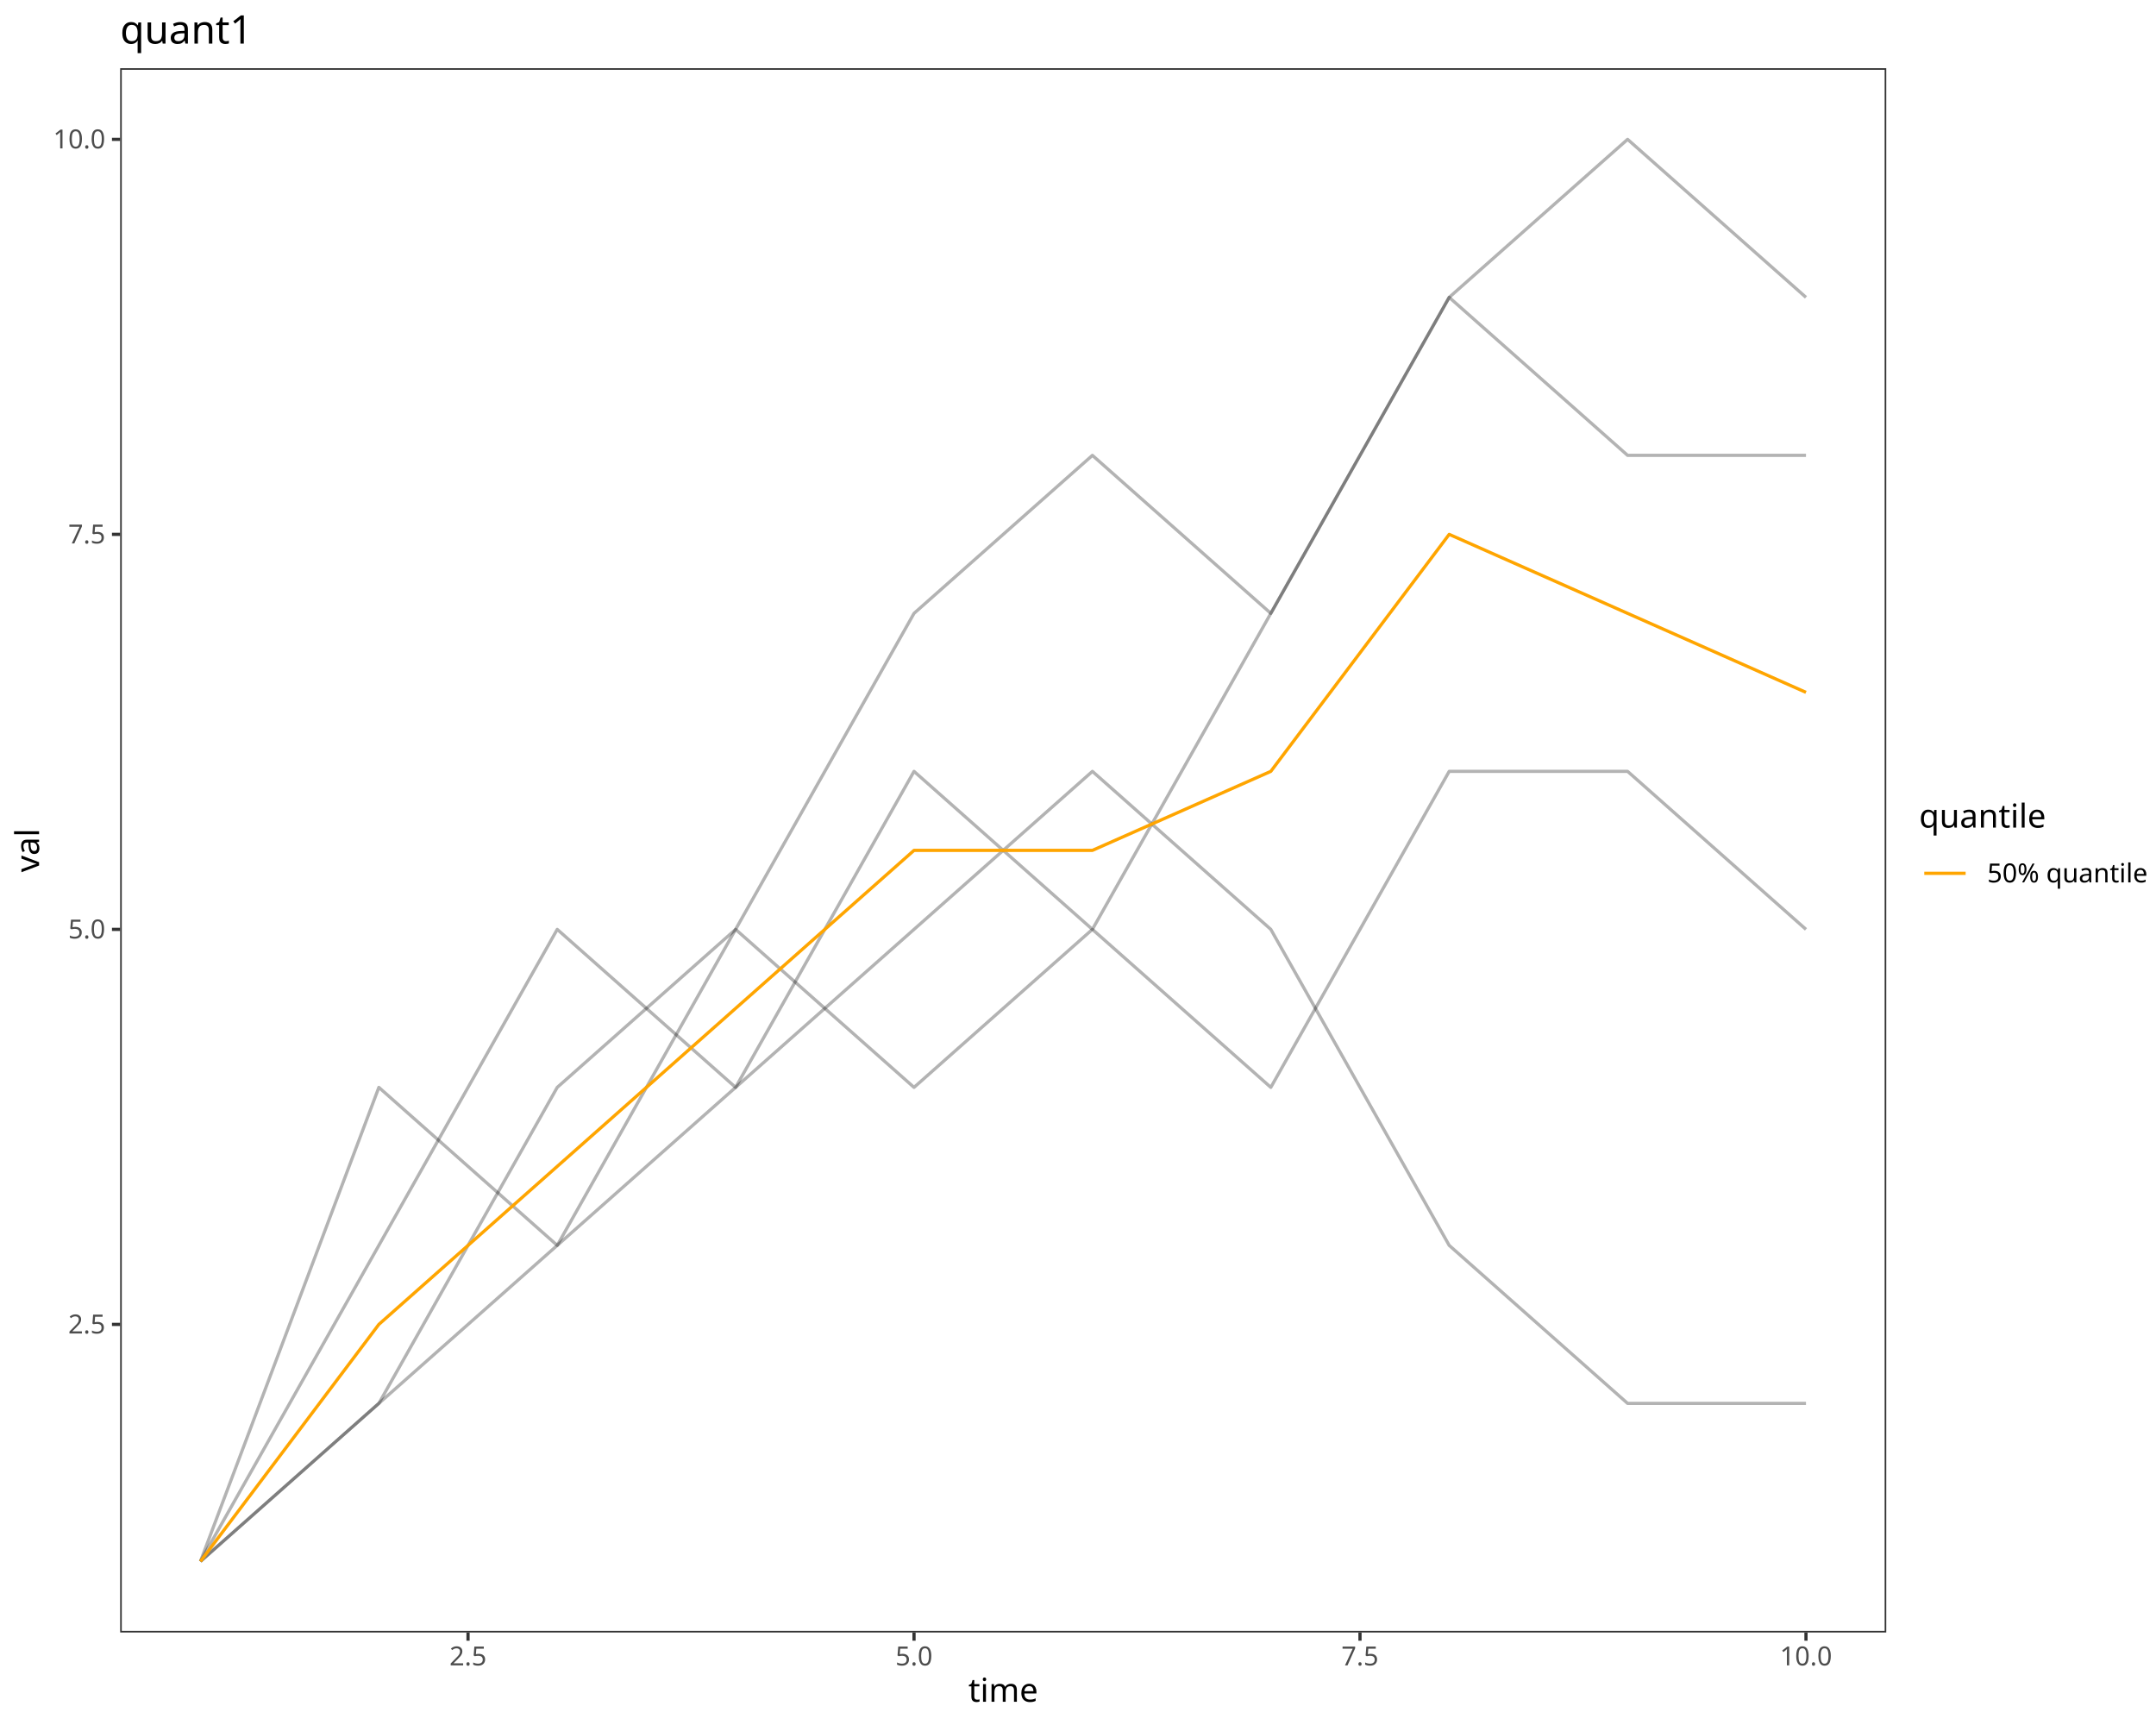
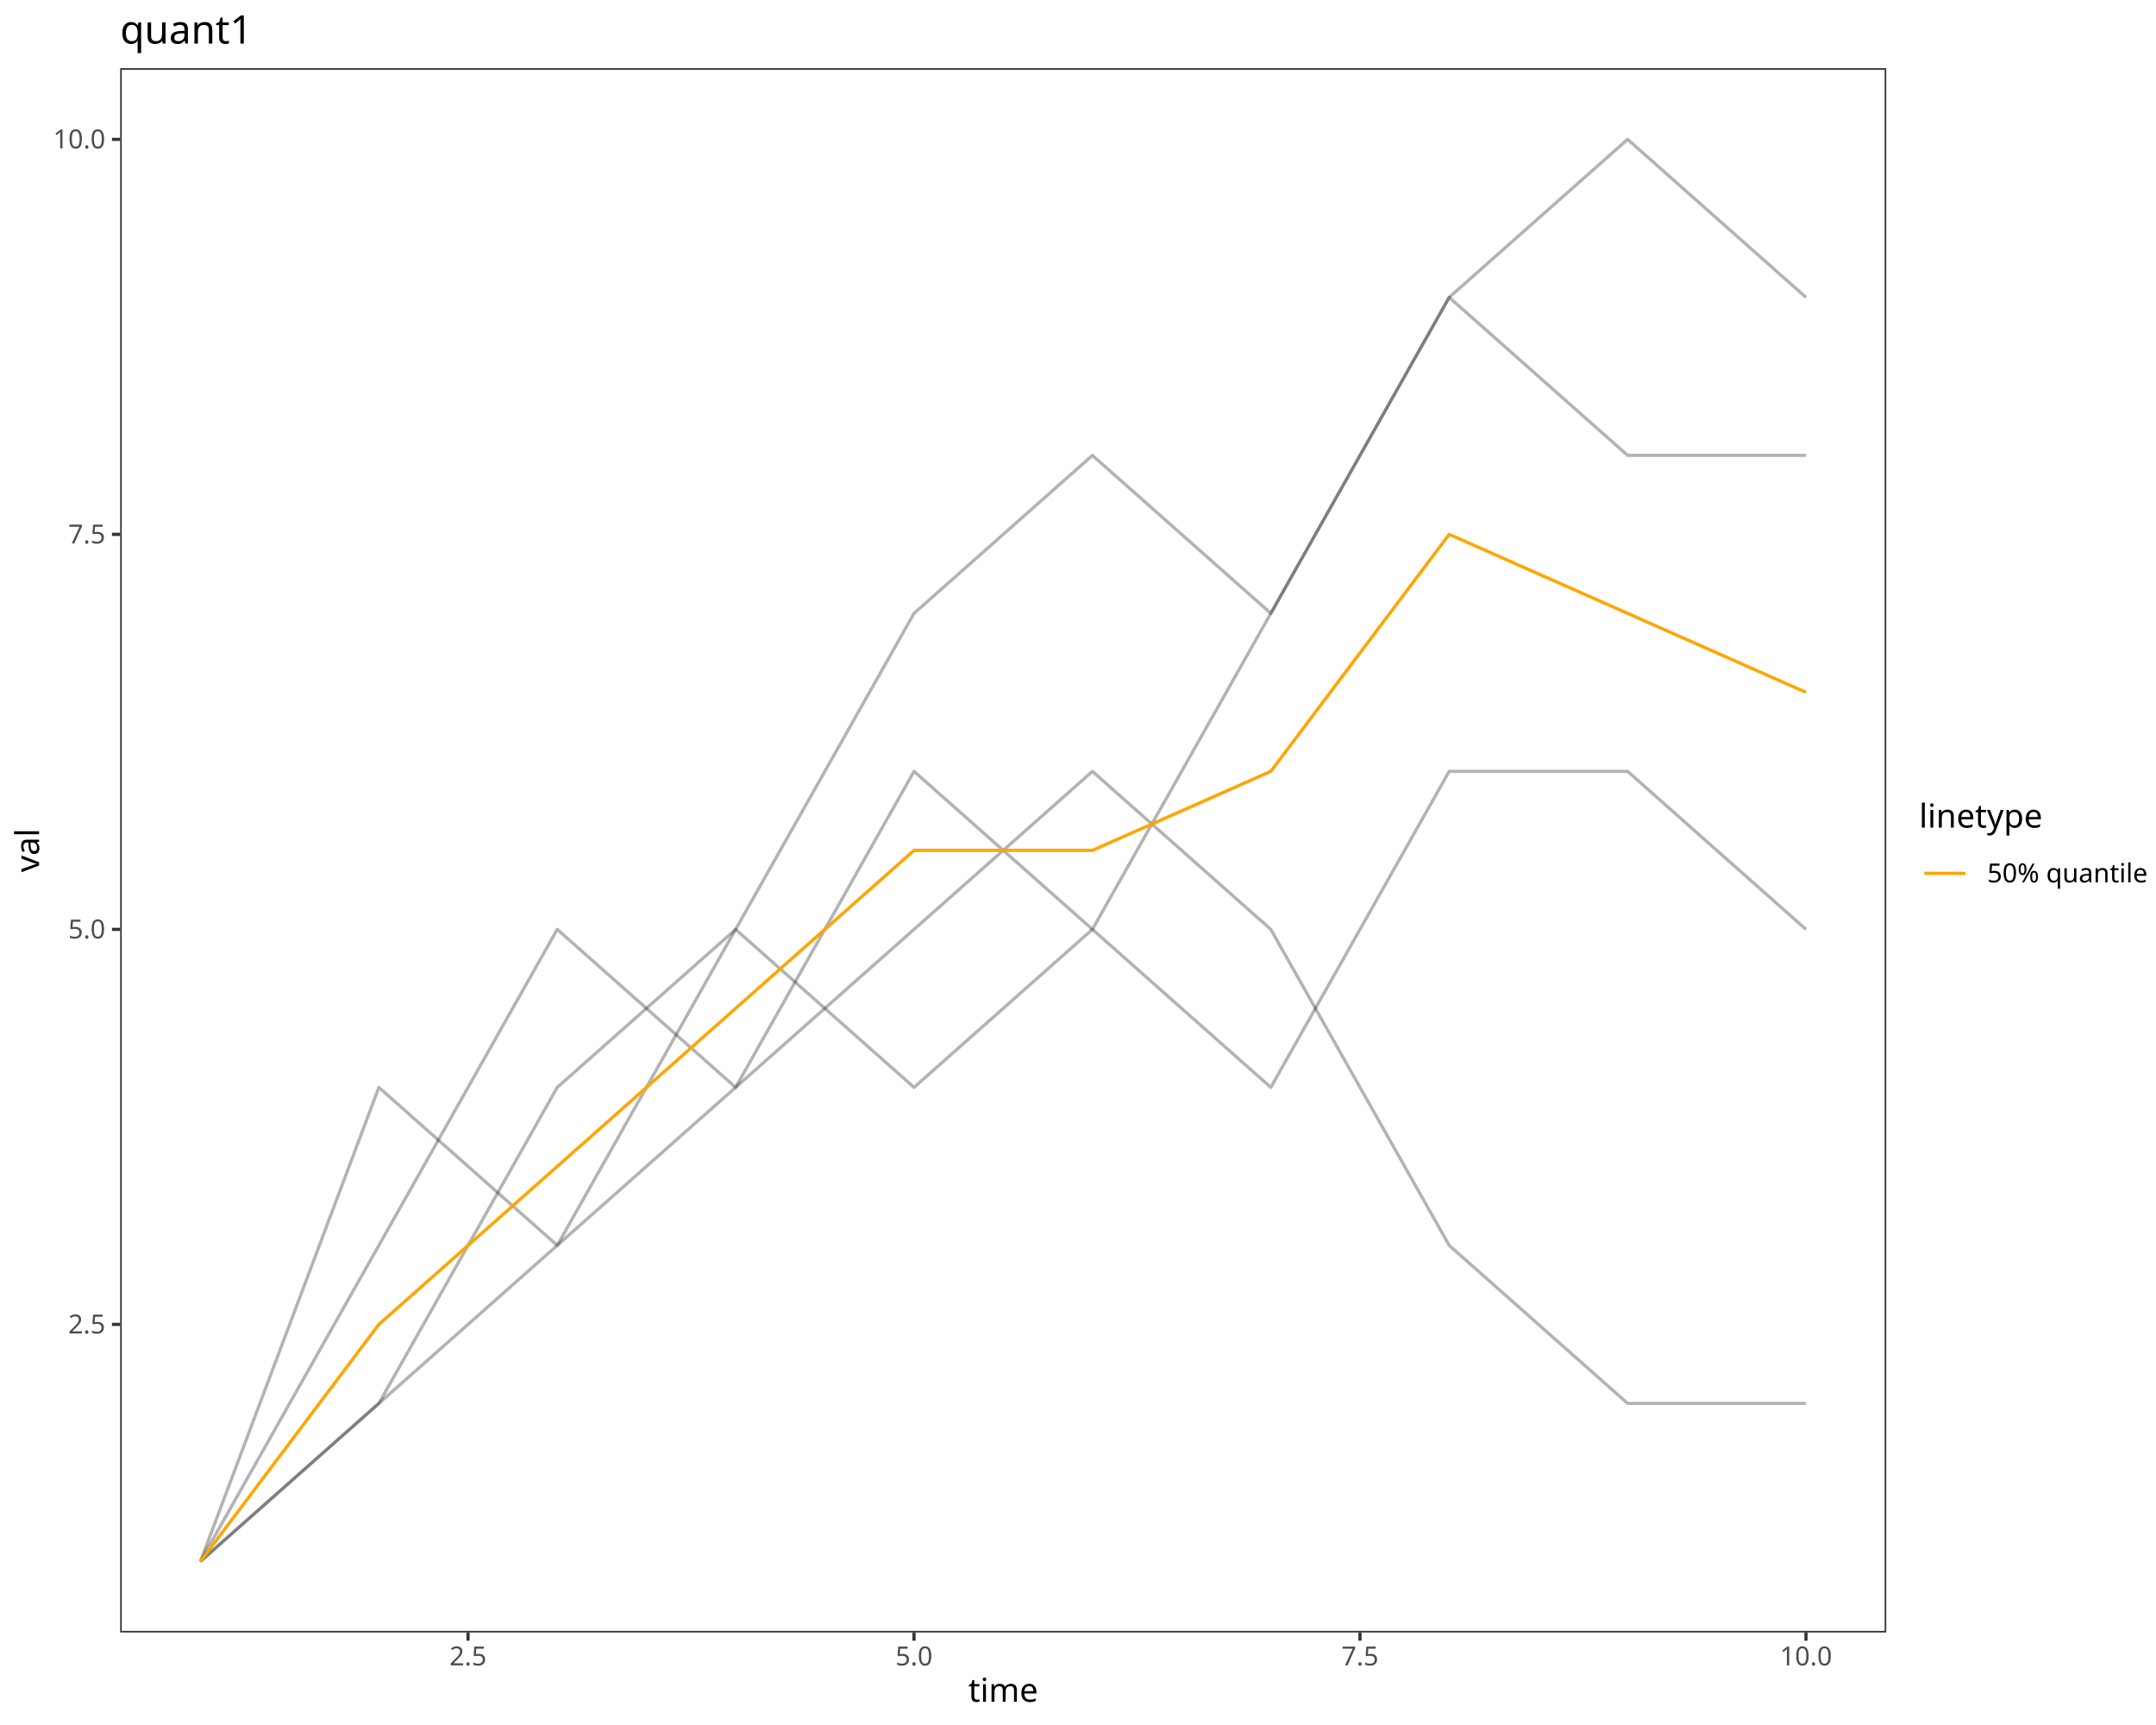
<svg xmlns="http://www.w3.org/2000/svg" class="svglite" data-engine-version="2.0" width="720.00pt" height="576.00pt" viewBox="0 0 720.00 576.00">
  <defs>
    <style type="text/css">
    .svglite line, .svglite polyline, .svglite polygon, .svglite path, .svglite rect, .svglite circle {
      fill: none;
      stroke: #000000;
      stroke-linecap: round;
      stroke-linejoin: round;
      stroke-miterlimit: 10.00;
    }
  </style>
  </defs>
  <rect width="100%" height="100%" style="stroke: none; fill: #FFFFFF;" />
  <defs>
    <clipPath id="cpMC4wMHw3MjAuMDB8MC4wMHw1NzYuMDA=">
      <rect x="0.00" y="0.00" width="720.00" height="576.00" />
    </clipPath>
  </defs>
  <g clip-path="url(#cpMC4wMHw3MjAuMDB8MC4wMHw1NzYuMDA=)">
    <rect x="0.00" y="0.00" width="720.00" height="576.00" style="stroke-width: 1.07; stroke: #FFFFFF; fill: #FFFFFF;" />
  </g>
  <defs>
    <clipPath id="cpNDAuMTN8NjI5LjkyfDIyLjc4fDU0NS4xMQ==">
      <rect x="40.13" y="22.78" width="589.79" height="522.33" />
    </clipPath>
  </defs>
  <g clip-path="url(#cpNDAuMTN8NjI5LjkyfDIyLjc4fDU0NS4xMQ==)">
    <rect x="40.13" y="22.78" width="589.79" height="522.33" style="stroke-width: 1.07; stroke: none; fill: #FFFFFF;" />
    <polyline points="66.94,521.37 126.52,468.61 186.09,415.85 245.66,310.33 305.24,363.09 364.81,310.33 424.39,363.09 483.96,257.57 543.54,257.57 603.11,310.33 " style="stroke-width: 1.07; stroke: #000000; stroke-opacity: 0.30; stroke-linecap: butt;" />
    <polyline points="66.94,521.37 126.52,415.85 186.09,310.33 245.66,363.09 305.24,257.57 364.81,310.33 424.39,204.81 483.96,99.29 543.54,152.05 603.11,152.05 " style="stroke-width: 1.07; stroke: #000000; stroke-opacity: 0.30; stroke-linecap: butt;" />
    <polyline points="66.94,521.37 126.52,363.09 186.09,415.85 245.66,363.09 305.24,310.33 364.81,257.57 424.39,310.33 483.96,415.85 543.54,468.61 603.11,468.61 " style="stroke-width: 1.07; stroke: #000000; stroke-opacity: 0.30; stroke-linecap: butt;" />
    <polyline points="66.94,521.37 126.52,468.61 186.09,363.09 245.66,310.33 305.24,204.81 364.81,152.05 424.39,204.81 483.96,99.29 543.54,46.53 603.11,99.29 " style="stroke-width: 1.07; stroke: #000000; stroke-opacity: 0.30; stroke-linecap: butt;" />
    <polyline points="66.94,521.37 126.52,442.23 186.09,389.47 245.66,336.71 305.24,283.95 364.81,283.95 424.39,257.57 483.96,178.43 543.54,204.81 603.11,231.19 " style="stroke-width: 1.07; stroke: #FFA500; stroke-linecap: butt;" />
    <rect x="40.13" y="22.78" width="589.79" height="522.33" style="stroke-width: 1.07; stroke: #333333;" />
  </g>
  <g clip-path="url(#cpMC4wMHw3MjAuMDB8MC4wMHw1NzYuMDA=)">
    <text x="35.20" y="445.26" text-anchor="end" style="font-size: 8.80px; fill: #4D4D4D; font-family: sans;" textLength="12.23px" lengthAdjust="spacingAndGlyphs">2.5</text>
    <text x="35.20" y="313.36" text-anchor="end" style="font-size: 8.80px; fill: #4D4D4D; font-family: sans;" textLength="12.23px" lengthAdjust="spacingAndGlyphs">5.0</text>
    <text x="35.20" y="181.46" text-anchor="end" style="font-size: 8.80px; fill: #4D4D4D; font-family: sans;" textLength="12.23px" lengthAdjust="spacingAndGlyphs">7.5</text>
    <text x="35.20" y="49.55" text-anchor="end" style="font-size: 8.80px; fill: #4D4D4D; font-family: sans;" textLength="17.13px" lengthAdjust="spacingAndGlyphs">10.0</text>
    <polyline points="37.39,442.23 40.13,442.23 " style="stroke-width: 1.07; stroke: #333333; stroke-linecap: butt;" />
    <polyline points="37.39,310.33 40.13,310.33 " style="stroke-width: 1.07; stroke: #333333; stroke-linecap: butt;" />
    <polyline points="37.39,178.43 40.13,178.43 " style="stroke-width: 1.07; stroke: #333333; stroke-linecap: butt;" />
    <polyline points="37.39,46.53 40.13,46.53 " style="stroke-width: 1.07; stroke: #333333; stroke-linecap: butt;" />
    <polyline points="156.30,547.85 156.30,545.11 " style="stroke-width: 1.07; stroke: #333333; stroke-linecap: butt;" />
    <polyline points="305.24,547.85 305.24,545.11 " style="stroke-width: 1.07; stroke: #333333; stroke-linecap: butt;" />
    <polyline points="454.17,547.85 454.17,545.11 " style="stroke-width: 1.07; stroke: #333333; stroke-linecap: butt;" />
    <polyline points="603.11,547.85 603.11,545.11 " style="stroke-width: 1.07; stroke: #333333; stroke-linecap: butt;" />
    <text x="156.30" y="556.10" text-anchor="middle" style="font-size: 8.80px; fill: #4D4D4D; font-family: sans;" textLength="12.23px" lengthAdjust="spacingAndGlyphs">2.5</text>
    <text x="305.24" y="556.10" text-anchor="middle" style="font-size: 8.80px; fill: #4D4D4D; font-family: sans;" textLength="12.23px" lengthAdjust="spacingAndGlyphs">5.0</text>
    <text x="454.17" y="556.10" text-anchor="middle" style="font-size: 8.80px; fill: #4D4D4D; font-family: sans;" textLength="12.23px" lengthAdjust="spacingAndGlyphs">7.5</text>
    <text x="603.11" y="556.10" text-anchor="middle" style="font-size: 8.80px; fill: #4D4D4D; font-family: sans;" textLength="17.13px" lengthAdjust="spacingAndGlyphs">10.0</text>
    <text x="335.03" y="568.24" text-anchor="middle" style="font-size: 11.00px; font-family: sans;" textLength="20.78px" lengthAdjust="spacingAndGlyphs">time</text>
    <text transform="translate(13.05,283.95) rotate(-90)" text-anchor="middle" style="font-size: 11.00px; font-family: sans;" textLength="14.06px" lengthAdjust="spacingAndGlyphs">val</text>
    <rect x="640.88" y="267.64" width="73.64" height="32.61" style="stroke-width: 1.07; stroke: none; fill: #FFFFFF;" />
-     <text x="640.88" y="276.35" style="font-size: 11.00px; font-family: sans;" textLength="38.53px" lengthAdjust="spacingAndGlyphs">quantile</text>
+     <text x="640.88" y="276.35" style="font-size: 11.00px; font-family: sans;" textLength="37.92px" lengthAdjust="spacingAndGlyphs">linetype</text>
    <rect x="640.88" y="282.97" width="17.28" height="17.28" style="stroke-width: 1.07; stroke: none; fill: #FFFFFF;" />
    <line x1="642.61" y1="291.61" x2="656.43" y2="291.61" style="stroke-width: 1.07; stroke: #FFA500; stroke-linecap: butt;" />
    <text x="663.64" y="294.64" style="font-size: 8.80px; font-family: sans;" textLength="50.88px" lengthAdjust="spacingAndGlyphs">50% quantile</text>
    <text x="40.13" y="14.56" style="font-size: 13.20px; font-family: sans;" textLength="40.38px" lengthAdjust="spacingAndGlyphs">quant1</text>
  </g>
</svg>
